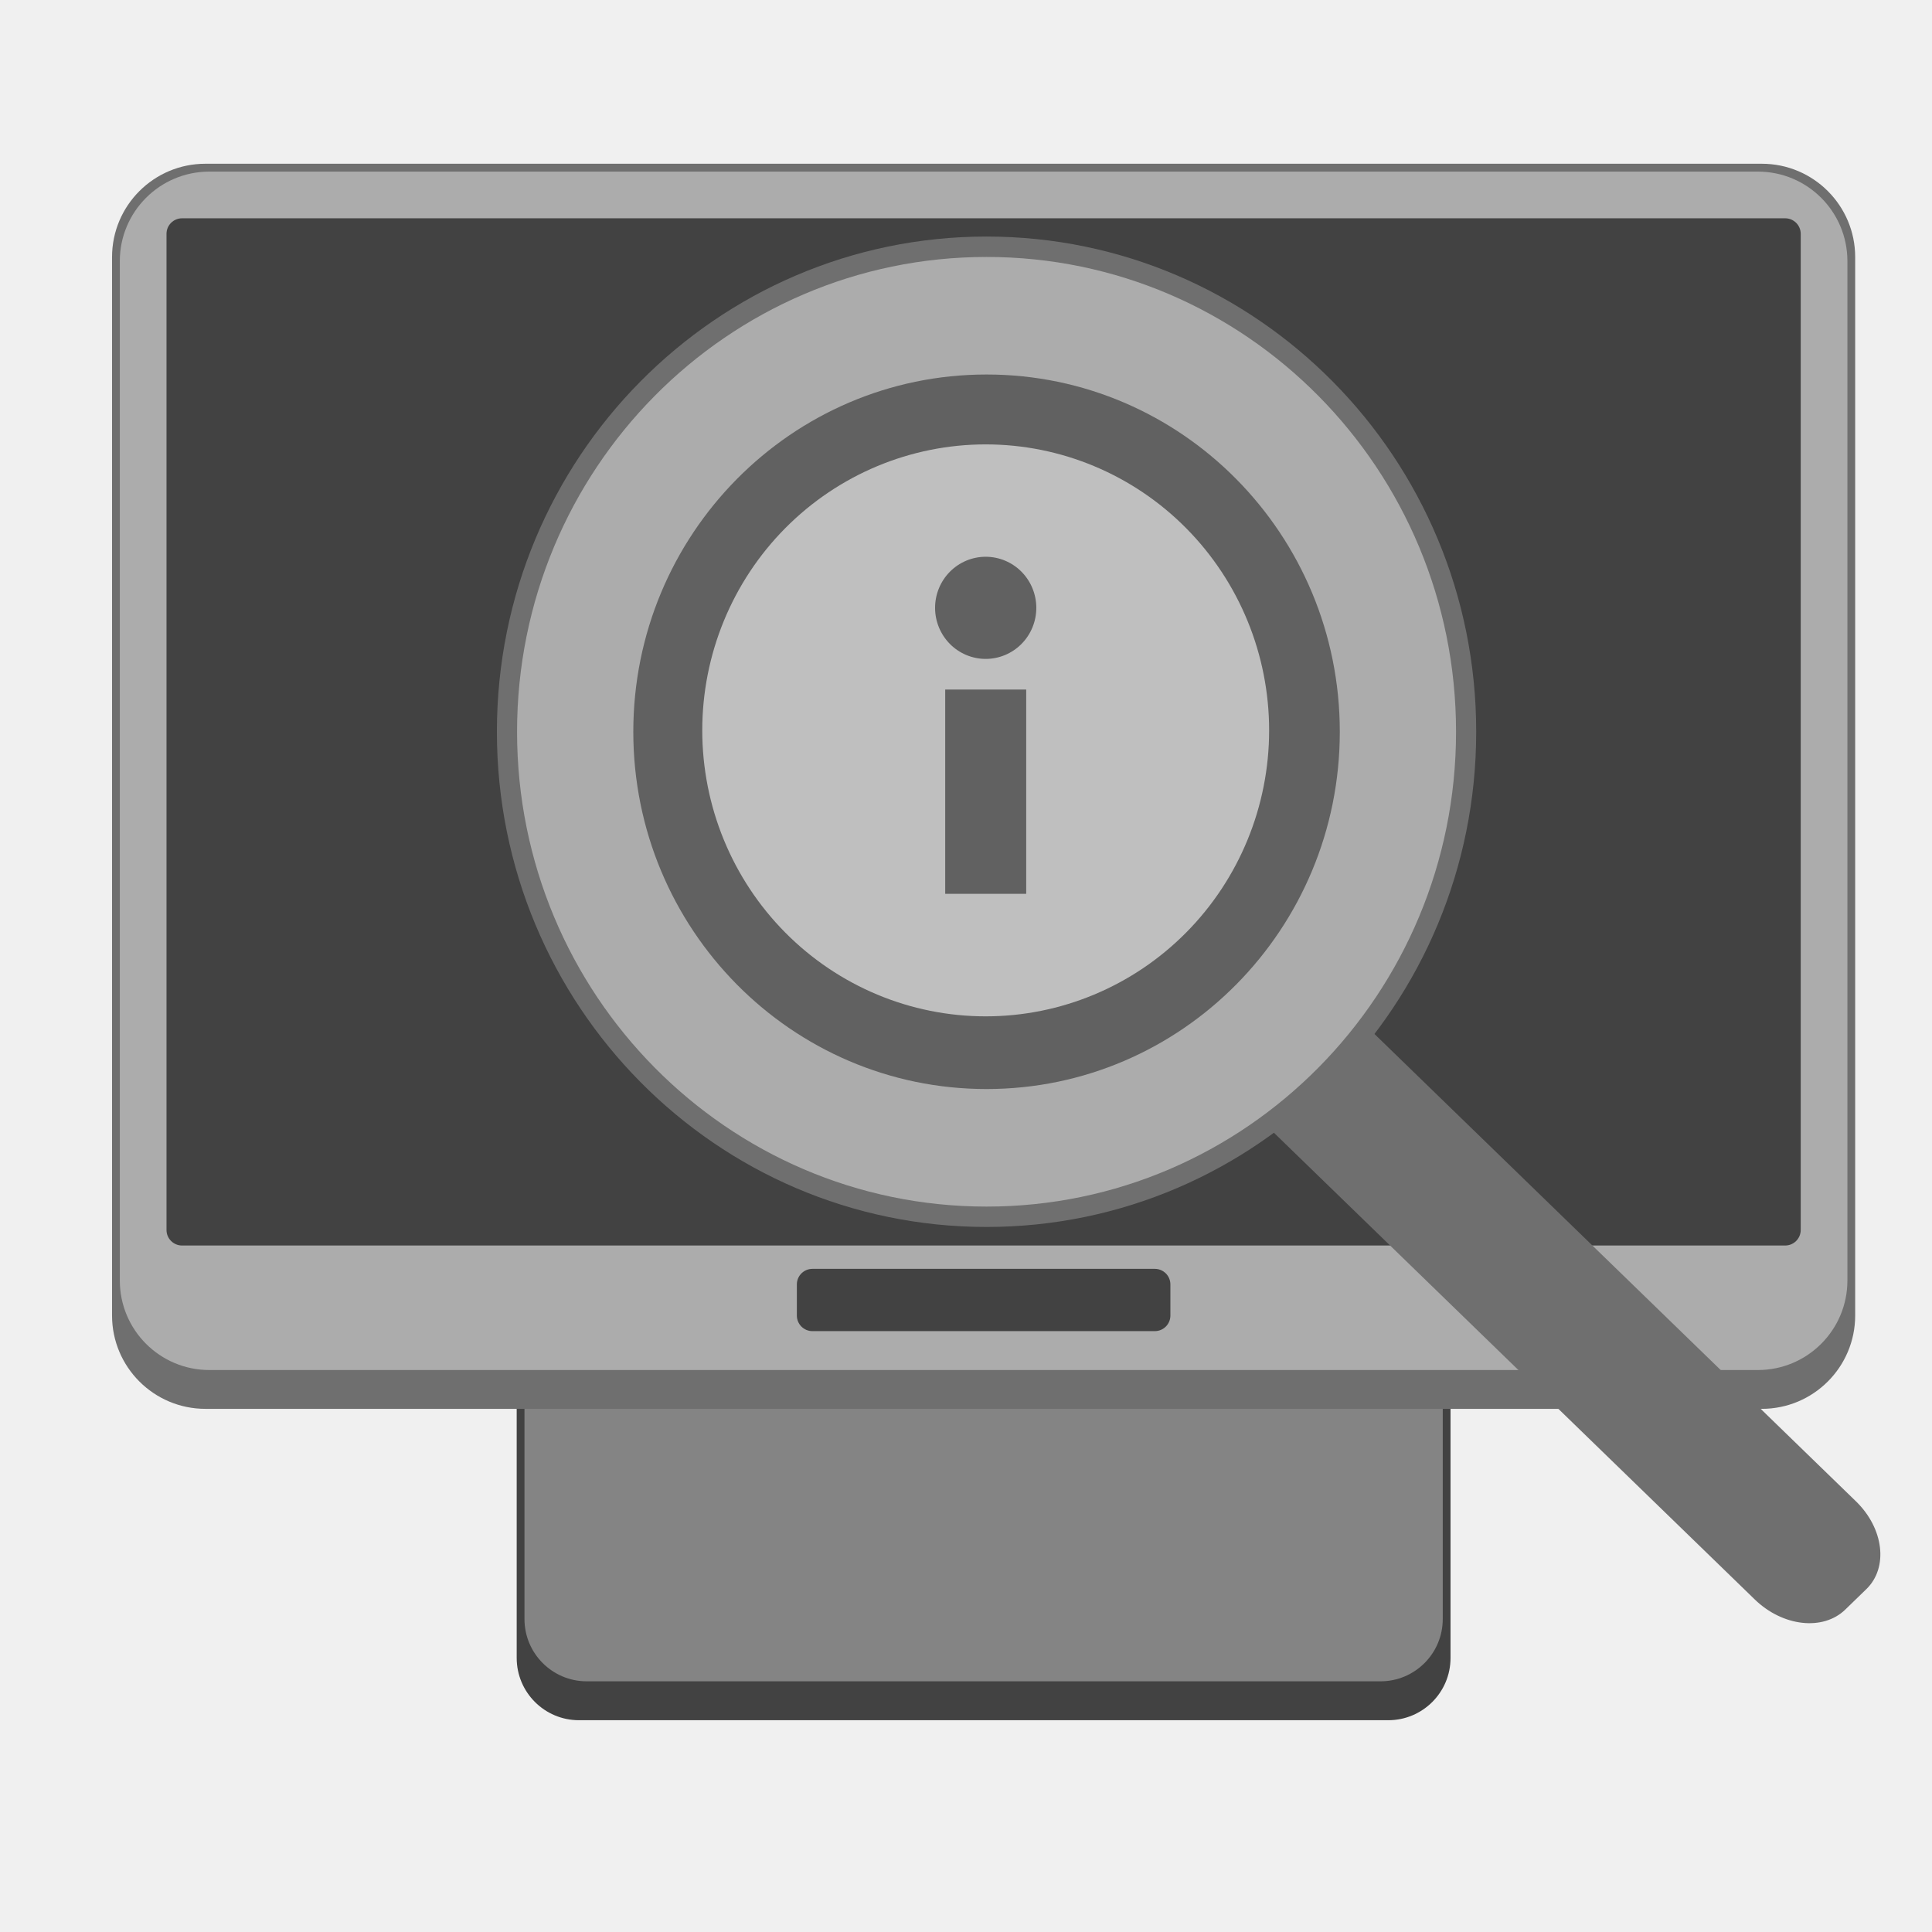
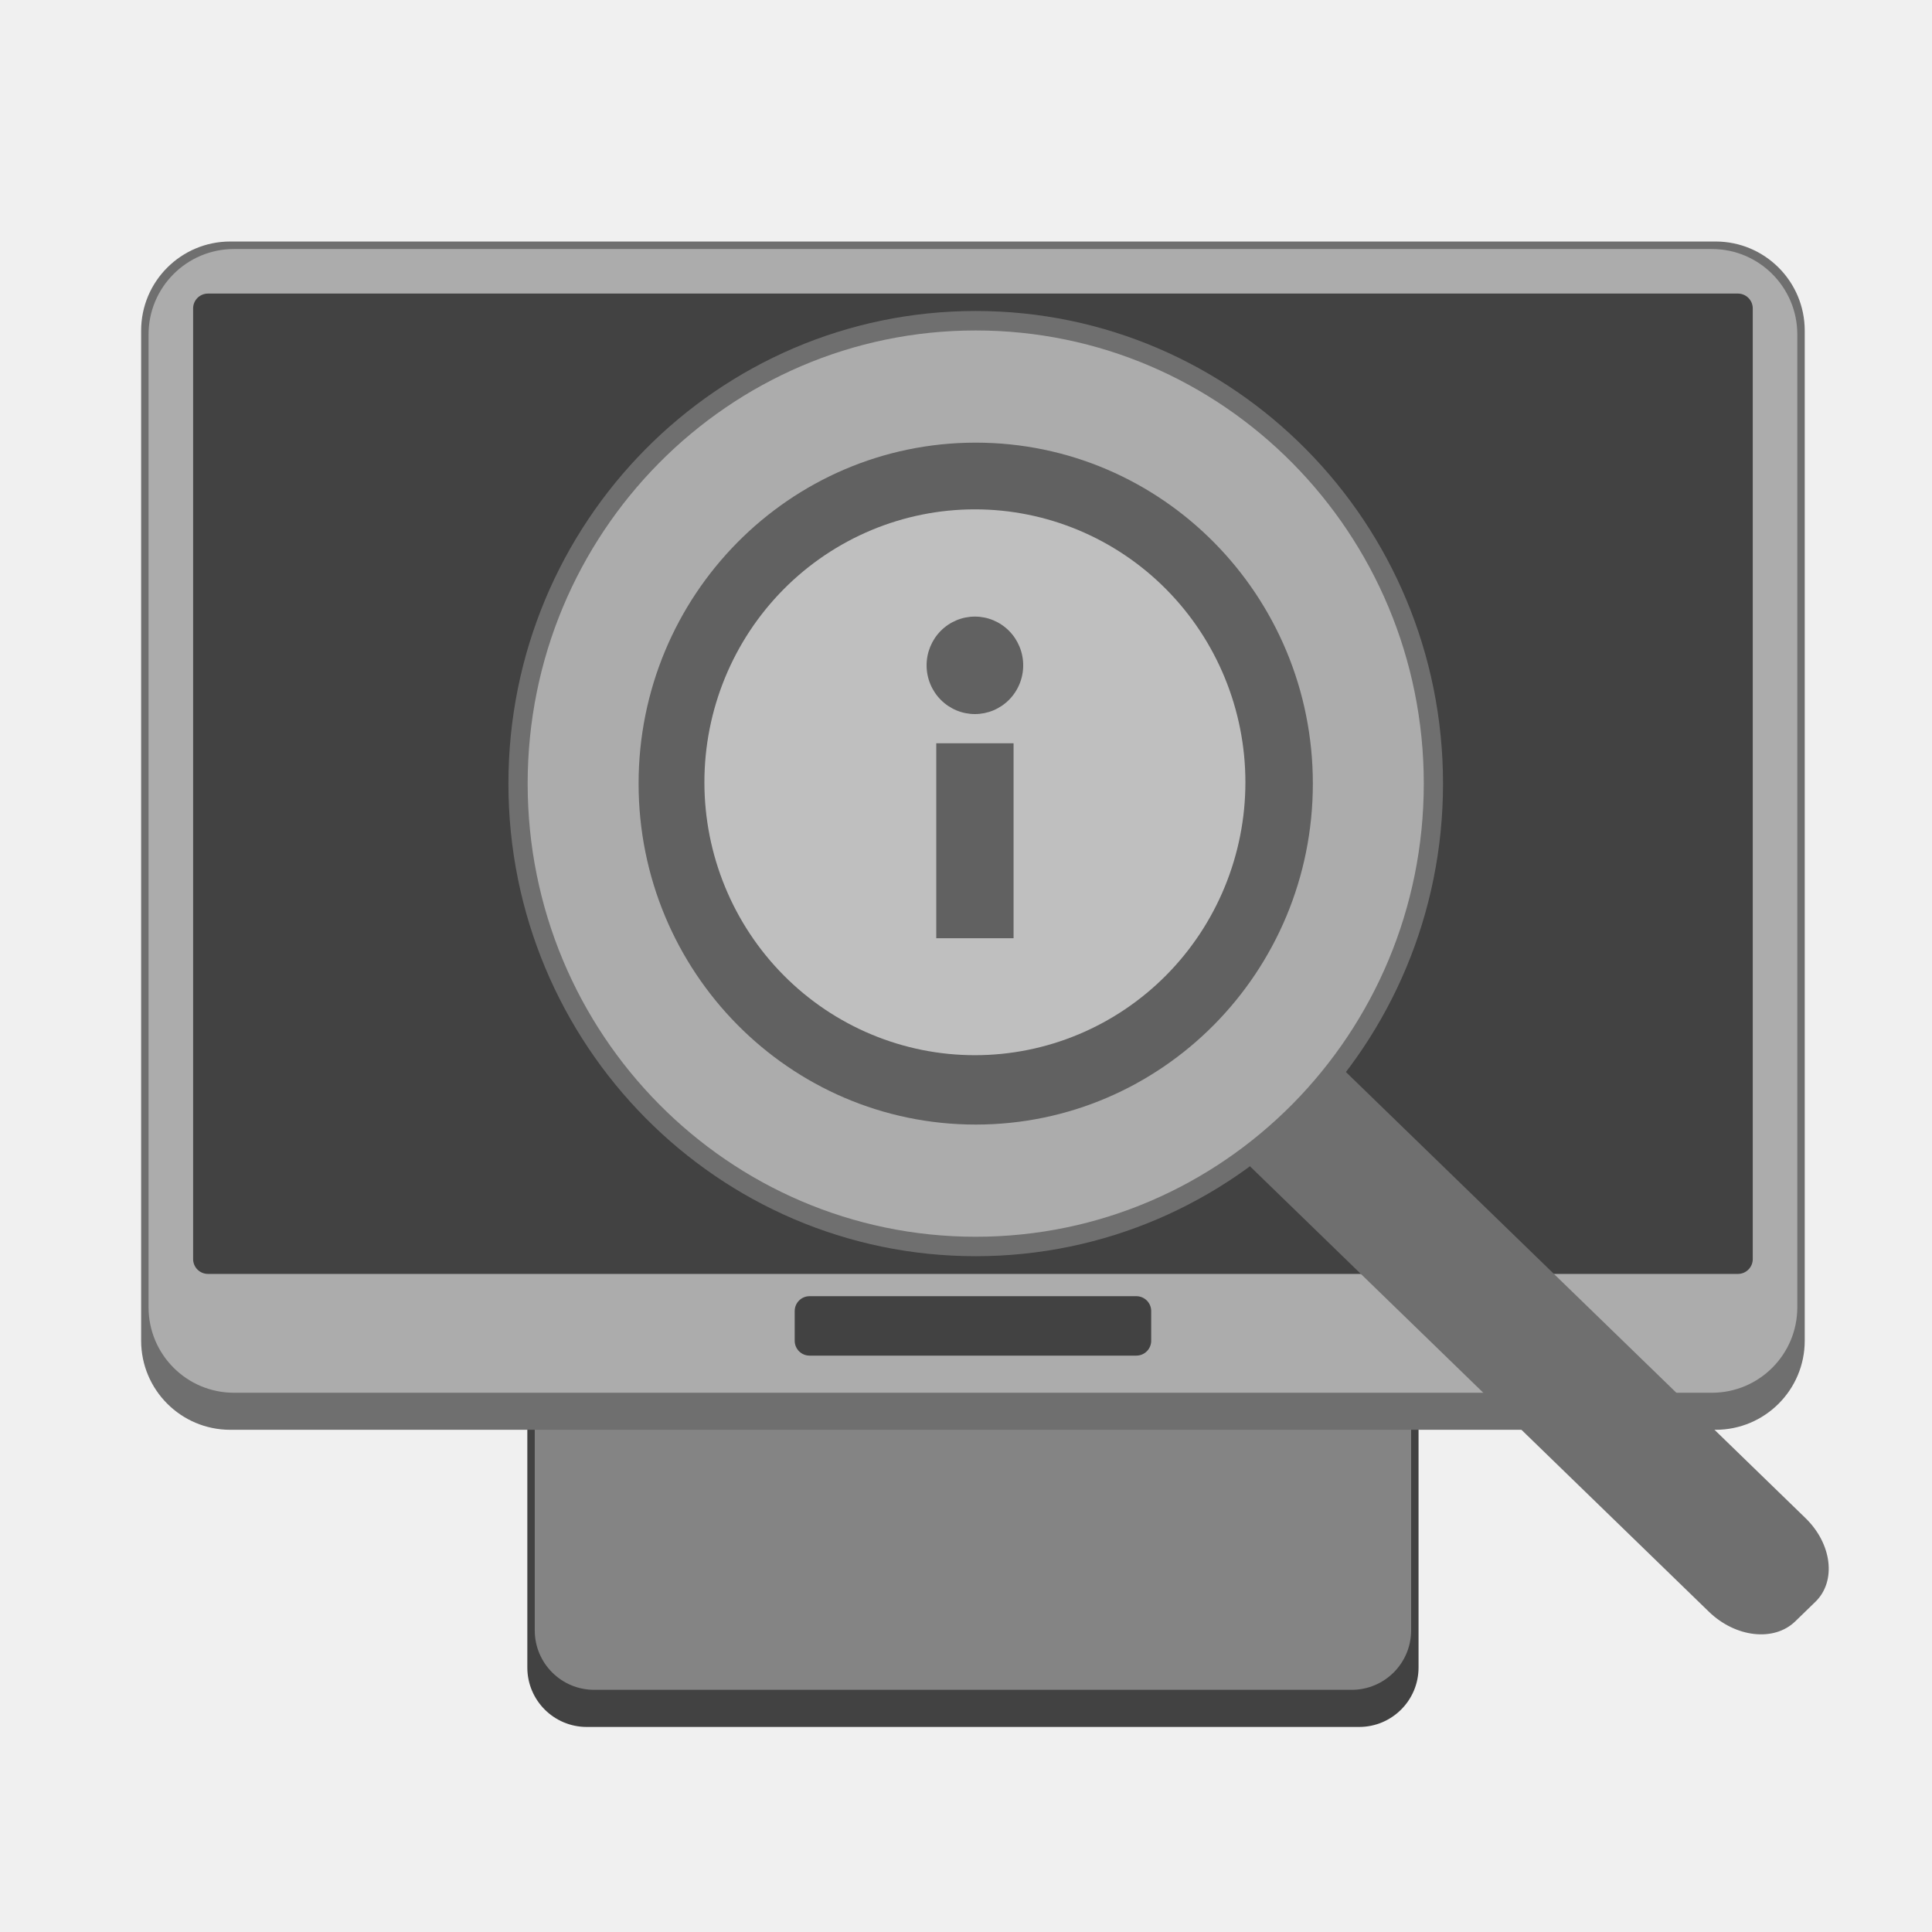
<svg xmlns="http://www.w3.org/2000/svg" version="1.1" viewBox="0 0 128 128">
-   <g transform="matrix(1.3783 0 0 1.3783 -24.967 -23.609)" stroke-width=".374">
+   <g transform="matrix(1.3154 0 0 1.3154 -21.561 -16.884)" stroke-width=".374">
    <rect x="42.951" y="72.884" width="44.888" height="26.933" ry="2.993" fill="#424242" />
    <rect x="43.325" y="77.56" width="44.14" height="20.387" ry="2.993" fill="#848484" />
    <rect x="23.5" y="25" width="83.79" height="59.85" ry="4.489" fill="#6f6f6f" />
    <rect x="23.874" y="25.378" width="83.042" height="57.606" ry="4.302" fill="#acacac" />
    <rect x="26.118" y="27.622" width="78.554" height="49.377" ry=".748" fill="#424242" />
    <rect x="56.418" y="78.121" width="17.955" height="2.993" ry=".748" fill="#424242" />
  </g>
-   <g transform="matrix(1.0824 0 0 1.0824 25.313 7.6427)">
+   <g transform="matrix(1.033 0 0 1.033 26.423 12.941)">
    <path transform="matrix(.71758 .69648 -.71758 .69648 0 0)" d="m81.482-1.959h42.276c2.385 0 4.306 1.522 4.306 3.413v1.802c0 1.891-1.92 3.413-4.306 3.413h-42.276c-2.385 0-4.306-1.522-4.306-3.413v-1.802c0-1.891 1.92-3.413 4.306-3.413z" fill="#6f6f6f" stroke-width=".614" />
    <path transform="matrix(1.2734,0,0,1.2734,-46.454,-28.873)" d="m65.495 38.49c-3.613 0-7.079 1.448-9.634 4.026-2.555 2.578-3.99 6.074-3.99 9.72s1.435 7.142 3.99 9.72c2.555 2.578 6.02 4.026 9.634 4.026s7.079-1.448 9.634-4.026c2.555-2.578 3.99-6.074 3.99-9.72s-1.435-7.142-3.99-9.72c-2.555-2.578-6.02-4.026-9.634-4.026zm0 5.401c0.645 0 1.264 0.259 1.72 0.719 0.456 0.46 0.713 1.085 0.713 1.736 0 0.651-0.256 1.275-0.713 1.736-0.456 0.46-1.075 0.719-1.72 0.719s-1.264-0.259-1.72-0.719c-0.456-0.46-0.713-1.085-0.713-1.736 0-0.651 0.256-1.275 0.713-1.736 0.456-0.46 1.075-0.719 1.72-0.719zm-1.946 6.382h3.893v9.819h-3.893z" fill="#fff" stroke-width="1.955" />
    <path d="m58.901 37.638a22.026 22.026 0 0 1-22.026 22.026 22.026 22.026 0 0 1-22.026-22.026 22.026 22.026 0 0 1 22.026-22.026 22.026 22.026 0 0 1 22.026 22.026z" fill="#808080" opacity=".5" stroke-width="1.109" />
    <path d="M 37,7.418 A 29.971,30.311 0 0 0 7.029,37.73 29.971,30.311 0 0 0 37,68.04 29.971,30.311 0 0 0 66.971,37.73 29.971,30.311 0 0 0 37,7.418 Z m 0,7.504 A 22.551,22.807 0 0 1 59.551,37.73 22.551,22.807 0 0 1 37,60.537 22.551,22.807 0 0 1 14.449,37.73 22.551,22.807 0 0 1 37,14.923 Z" fill="#6f6f6f" stroke-width="1.184" />
    <path d="M 37,8.667 A 28.737,29.063 0 0 0 8.263,37.73 28.737,29.063 0 0 0 37,66.793 28.737,29.063 0 0 0 65.737,37.73 28.737,29.063 0 0 0 37,8.667 Z m 0,7.195 A 21.622,21.868 0 0 1 58.622,37.73 21.622,21.868 0 0 1 37,59.598 21.622,21.868 0 0 1 15.378,37.73 21.622,21.868 0 0 1 37,15.862 Z" fill="#acacac" stroke-width="1.135" />
  </g>
</svg>
